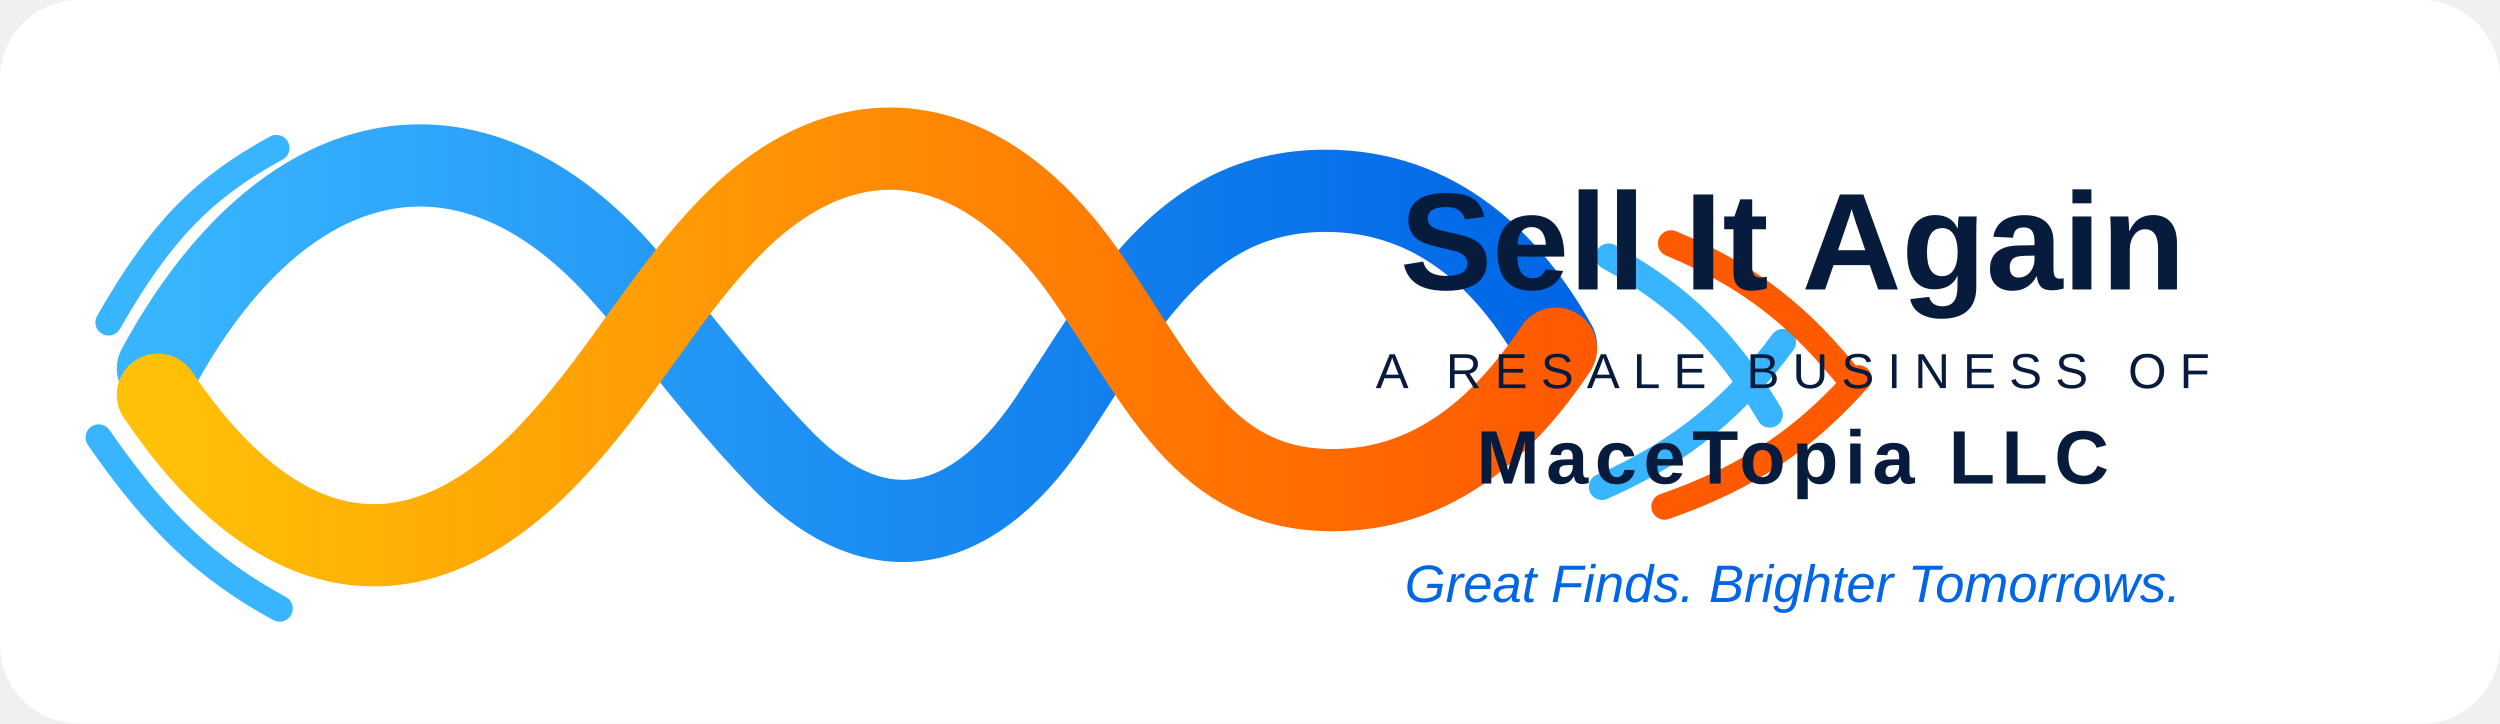
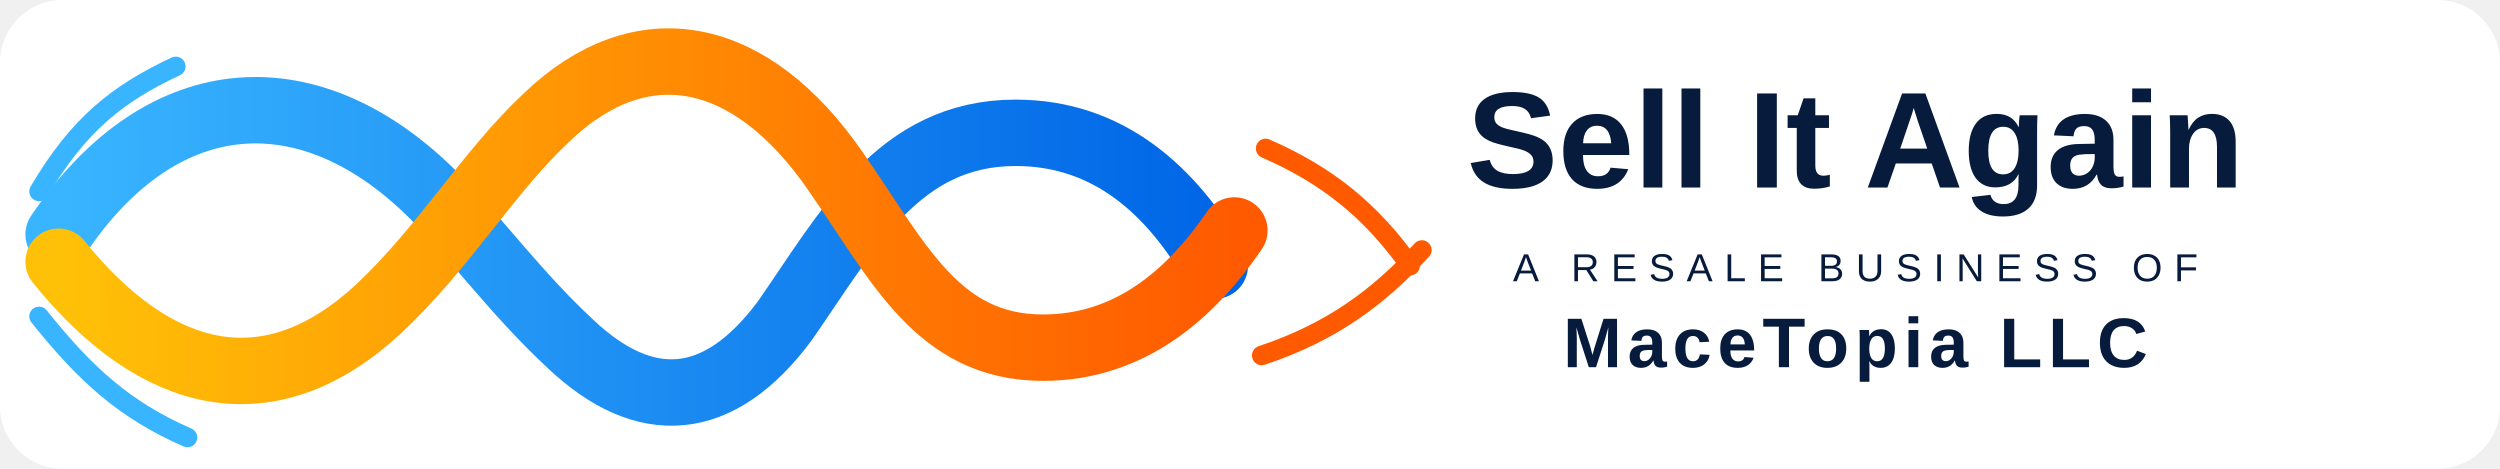
- <svg xmlns="http://www.w3.org/2000/svg" viewBox="0 0 760 220" role="img" aria-labelledby="title desc">
+ <svg xmlns="http://www.w3.org/2000/svg" viewBox="0 0 640 120" role="img" aria-labelledby="title desc">
  <defs>
-     <linearGradient id="left" x1="0" x2="1">
+     <linearGradient id="b" x1="0" x2="1">
      <stop stop-color="#39B5FF" />
      <stop offset="1" stop-color="#0066E6" />
    </linearGradient>
-     <linearGradient id="right" x1="0" x2="1">
+     <linearGradient id="o" x1="0" x2="1">
      <stop stop-color="#FFC107" />
      <stop offset="1" stop-color="#FF5A00" />
    </linearGradient>
  </defs>
-   <rect width="760" height="220" rx="24" fill="#fff" />
-   <g transform="translate(28 32)">
-     <path d="M20 80c38-70 95-82 142-28 16 18 27 34 46 54 28 30 58 27 83-10 22-33 40-70 84-70 34 0 56 22 70 47" fill="none" stroke="url(#left)" stroke-width="25" stroke-linecap="round" />
-     <path d="M20 88c35 52 77 62 119 18 22-23 35-49 56-70 35-35 76-30 108 17 22 32 35 64 74 64 28 0 50-16 68-43" fill="none" stroke="url(#right)" stroke-width="25" stroke-linecap="round" />
-     <path d="M5 66c16-28 29-41 51-53M2 101c18 26 33 40 55 52M461 46c22 12 36 26 49 48M459 116c25-11 41-25 55-44" fill="none" stroke="#39B5FF" stroke-width="8" stroke-linecap="round" />
-     <path d="M480 42c24 10 39 22 55 42M478 122c26-9 43-21 59-39" fill="none" stroke="#FF5A00" stroke-width="8" stroke-linecap="round" />
+   <rect width="640" height="120" rx="16" fill="#fff" />
+   <g transform="translate(10 12)">
+     <path d="M5 48C32 8 70 7 101 38c11 11 21 25 35 38 19 18 38 17 55-6 16-23 29-48 59-48 24 0 40 15 51 34" fill="none" stroke="url(#b)" stroke-width="17" stroke-linecap="round" />
+     <path d="M5 55c25 31 54 38 82 12 17-16 28-35 43-49 24-23 52-18 74 14 16 23 26 45 53 45 20 0 36-11 49-30" fill="none" stroke="url(#o)" stroke-width="17" stroke-linecap="round" />
+     <path d="M0 37C10 20 20 12 35 5M0 69c12 15 22 24 38 31" fill="none" stroke="#39B5FF" stroke-width="5" stroke-linecap="round" />
+     <path d="M314 26c16 7 27 16 37 30M313 79c18-6 30-15 41-27" fill="none" stroke="#FF5A00" stroke-width="5" stroke-linecap="round" />
  </g>
  <g font-family="Arial,Helvetica,sans-serif" fill="#071B3D">
-     <text x="545" y="88" text-anchor="middle" font-weight="800" font-size="42">Sell It Again</text>
-     <text x="545" y="118" text-anchor="middle" font-size="15" letter-spacing="4">A RESALE BUSINESS OF</text>
-     <text x="545" y="147" text-anchor="middle" font-weight="700" font-size="23" letter-spacing="2">MaceTopia LLC</text>
-     <text x="545" y="183" text-anchor="middle" font-size="16" fill="#0066E6" font-style="italic">Great Finds. Brighter Tomorrows.</text>
+     <text x="475" y="48" text-anchor="middle" font-weight="800" font-size="35">Sell It Again</text>
+     <text x="475" y="72" text-anchor="middle" font-size="10" letter-spacing="3">A RESALE BUSINESS OF</text>
+     <text x="475" y="94" text-anchor="middle" font-weight="700" font-size="18" letter-spacing="1.5">MaceTopia LLC</text>
  </g>
</svg>
